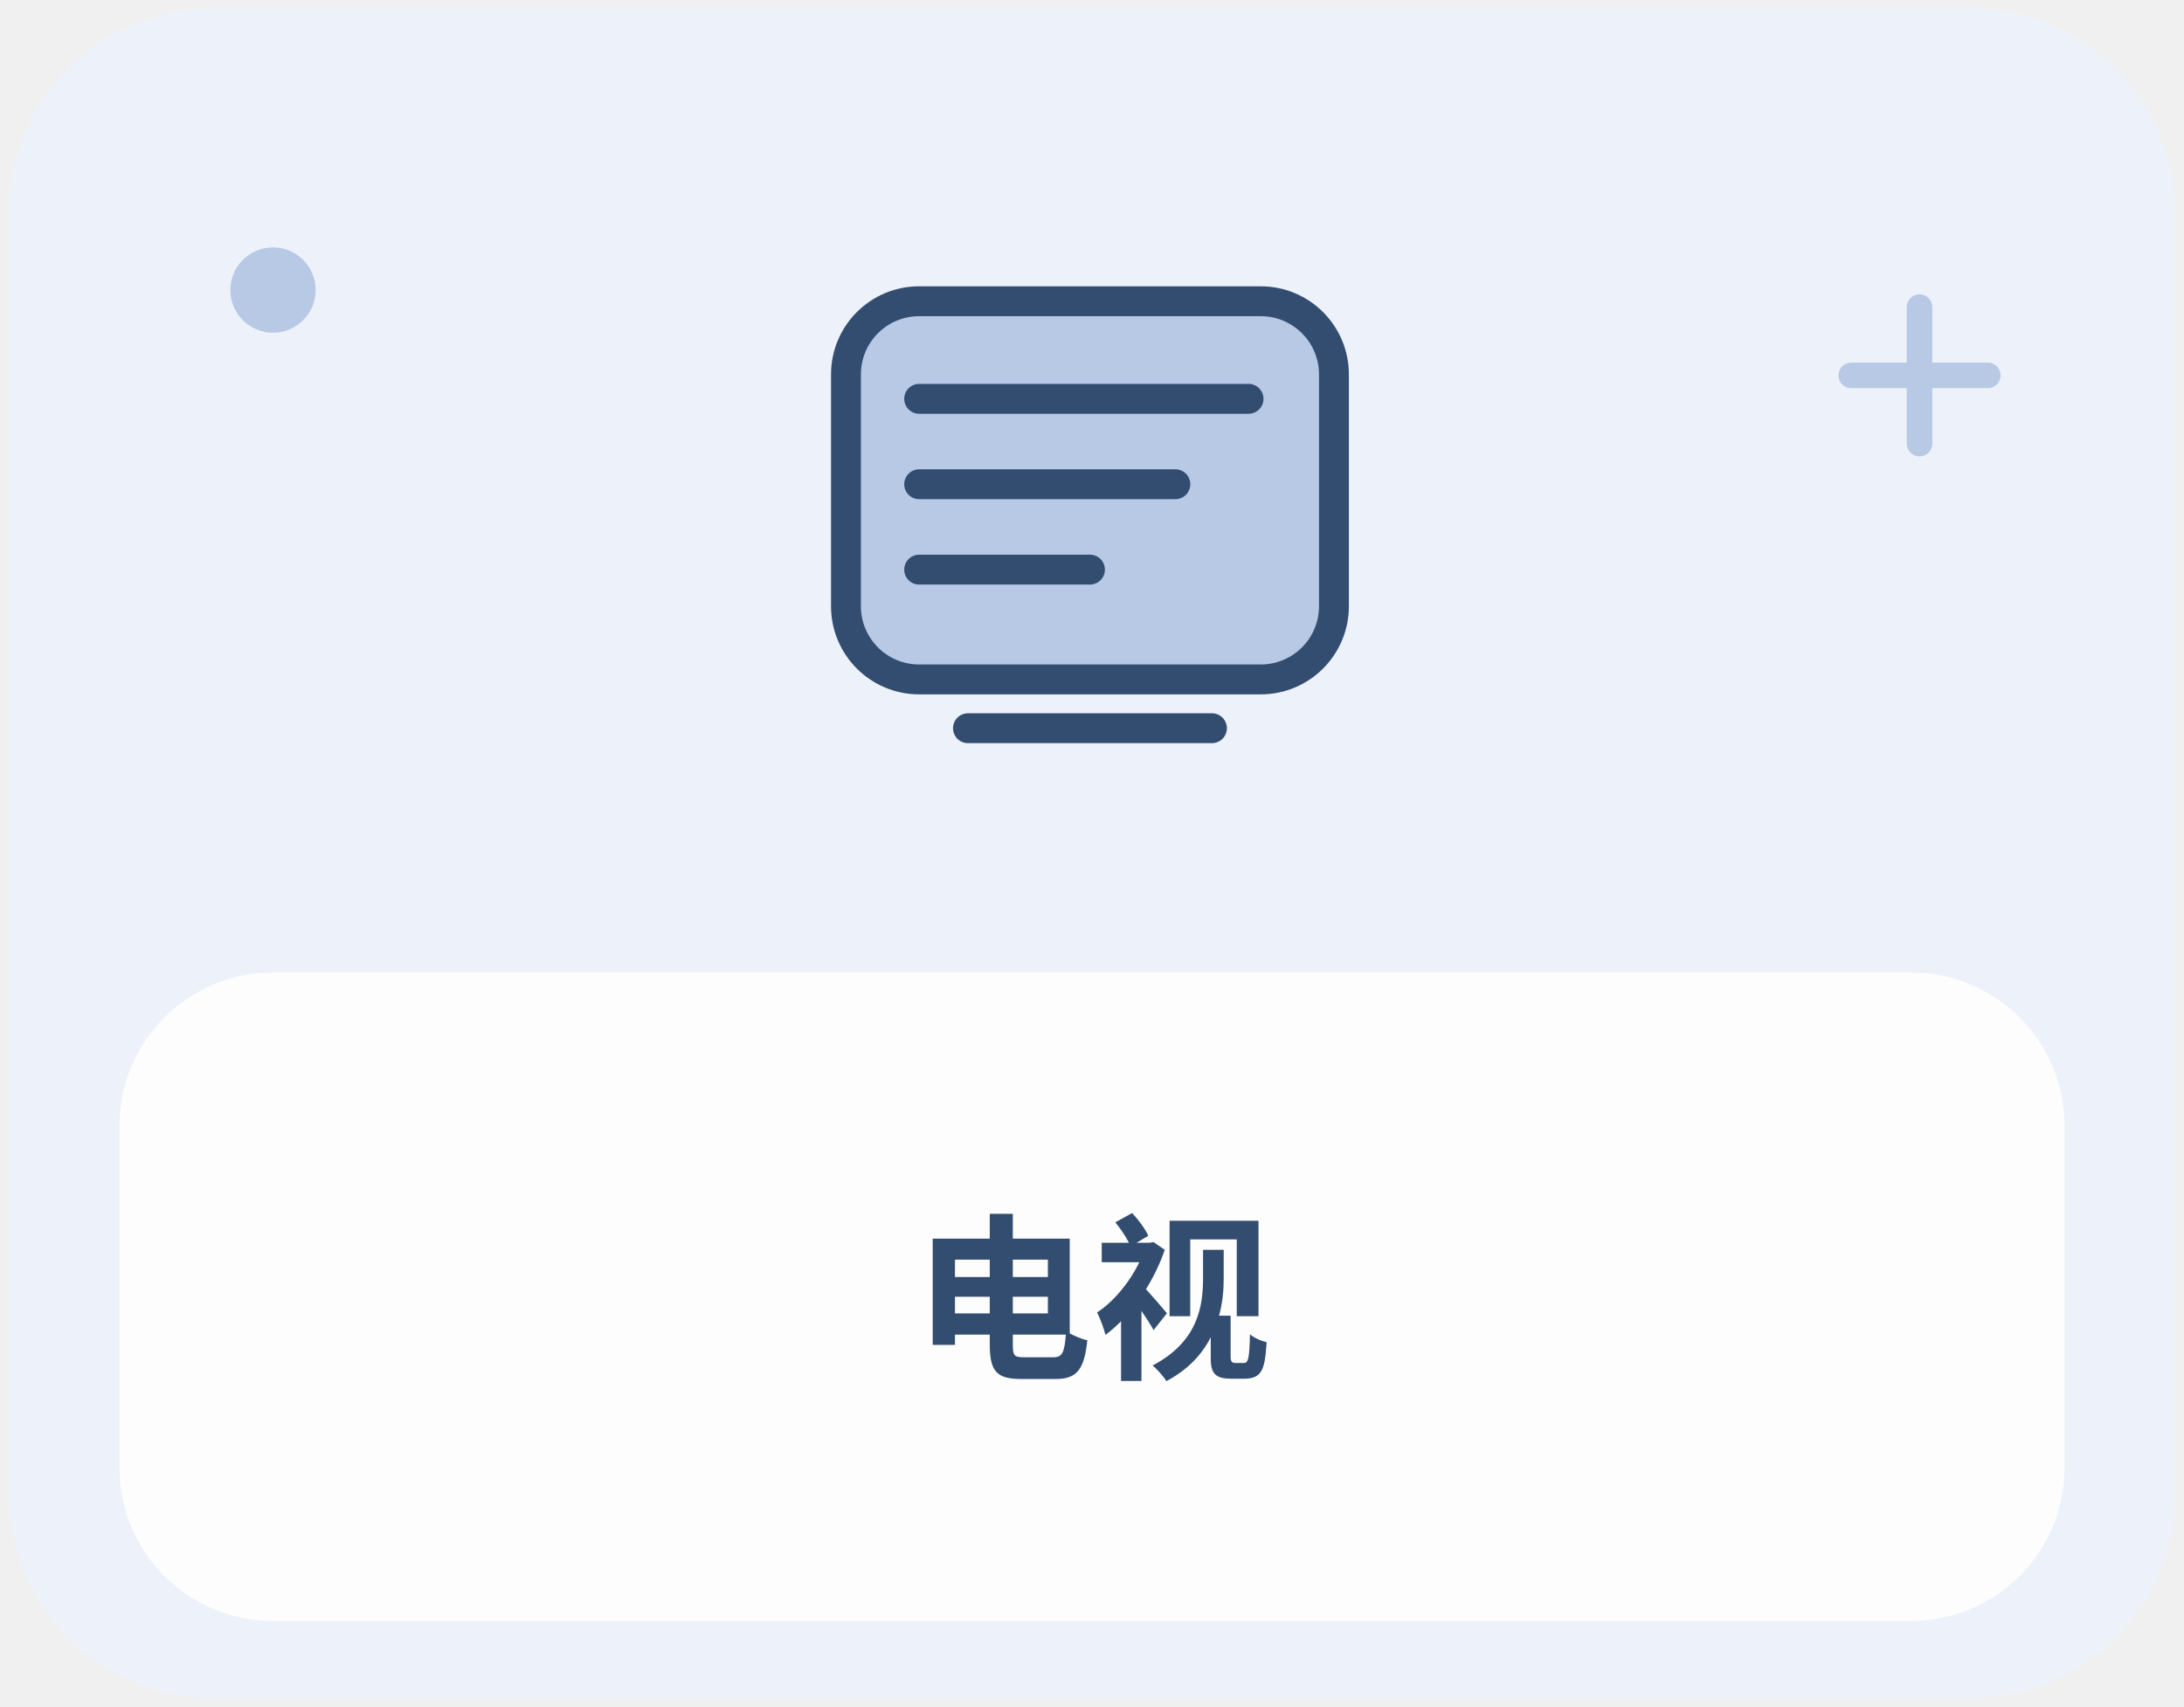
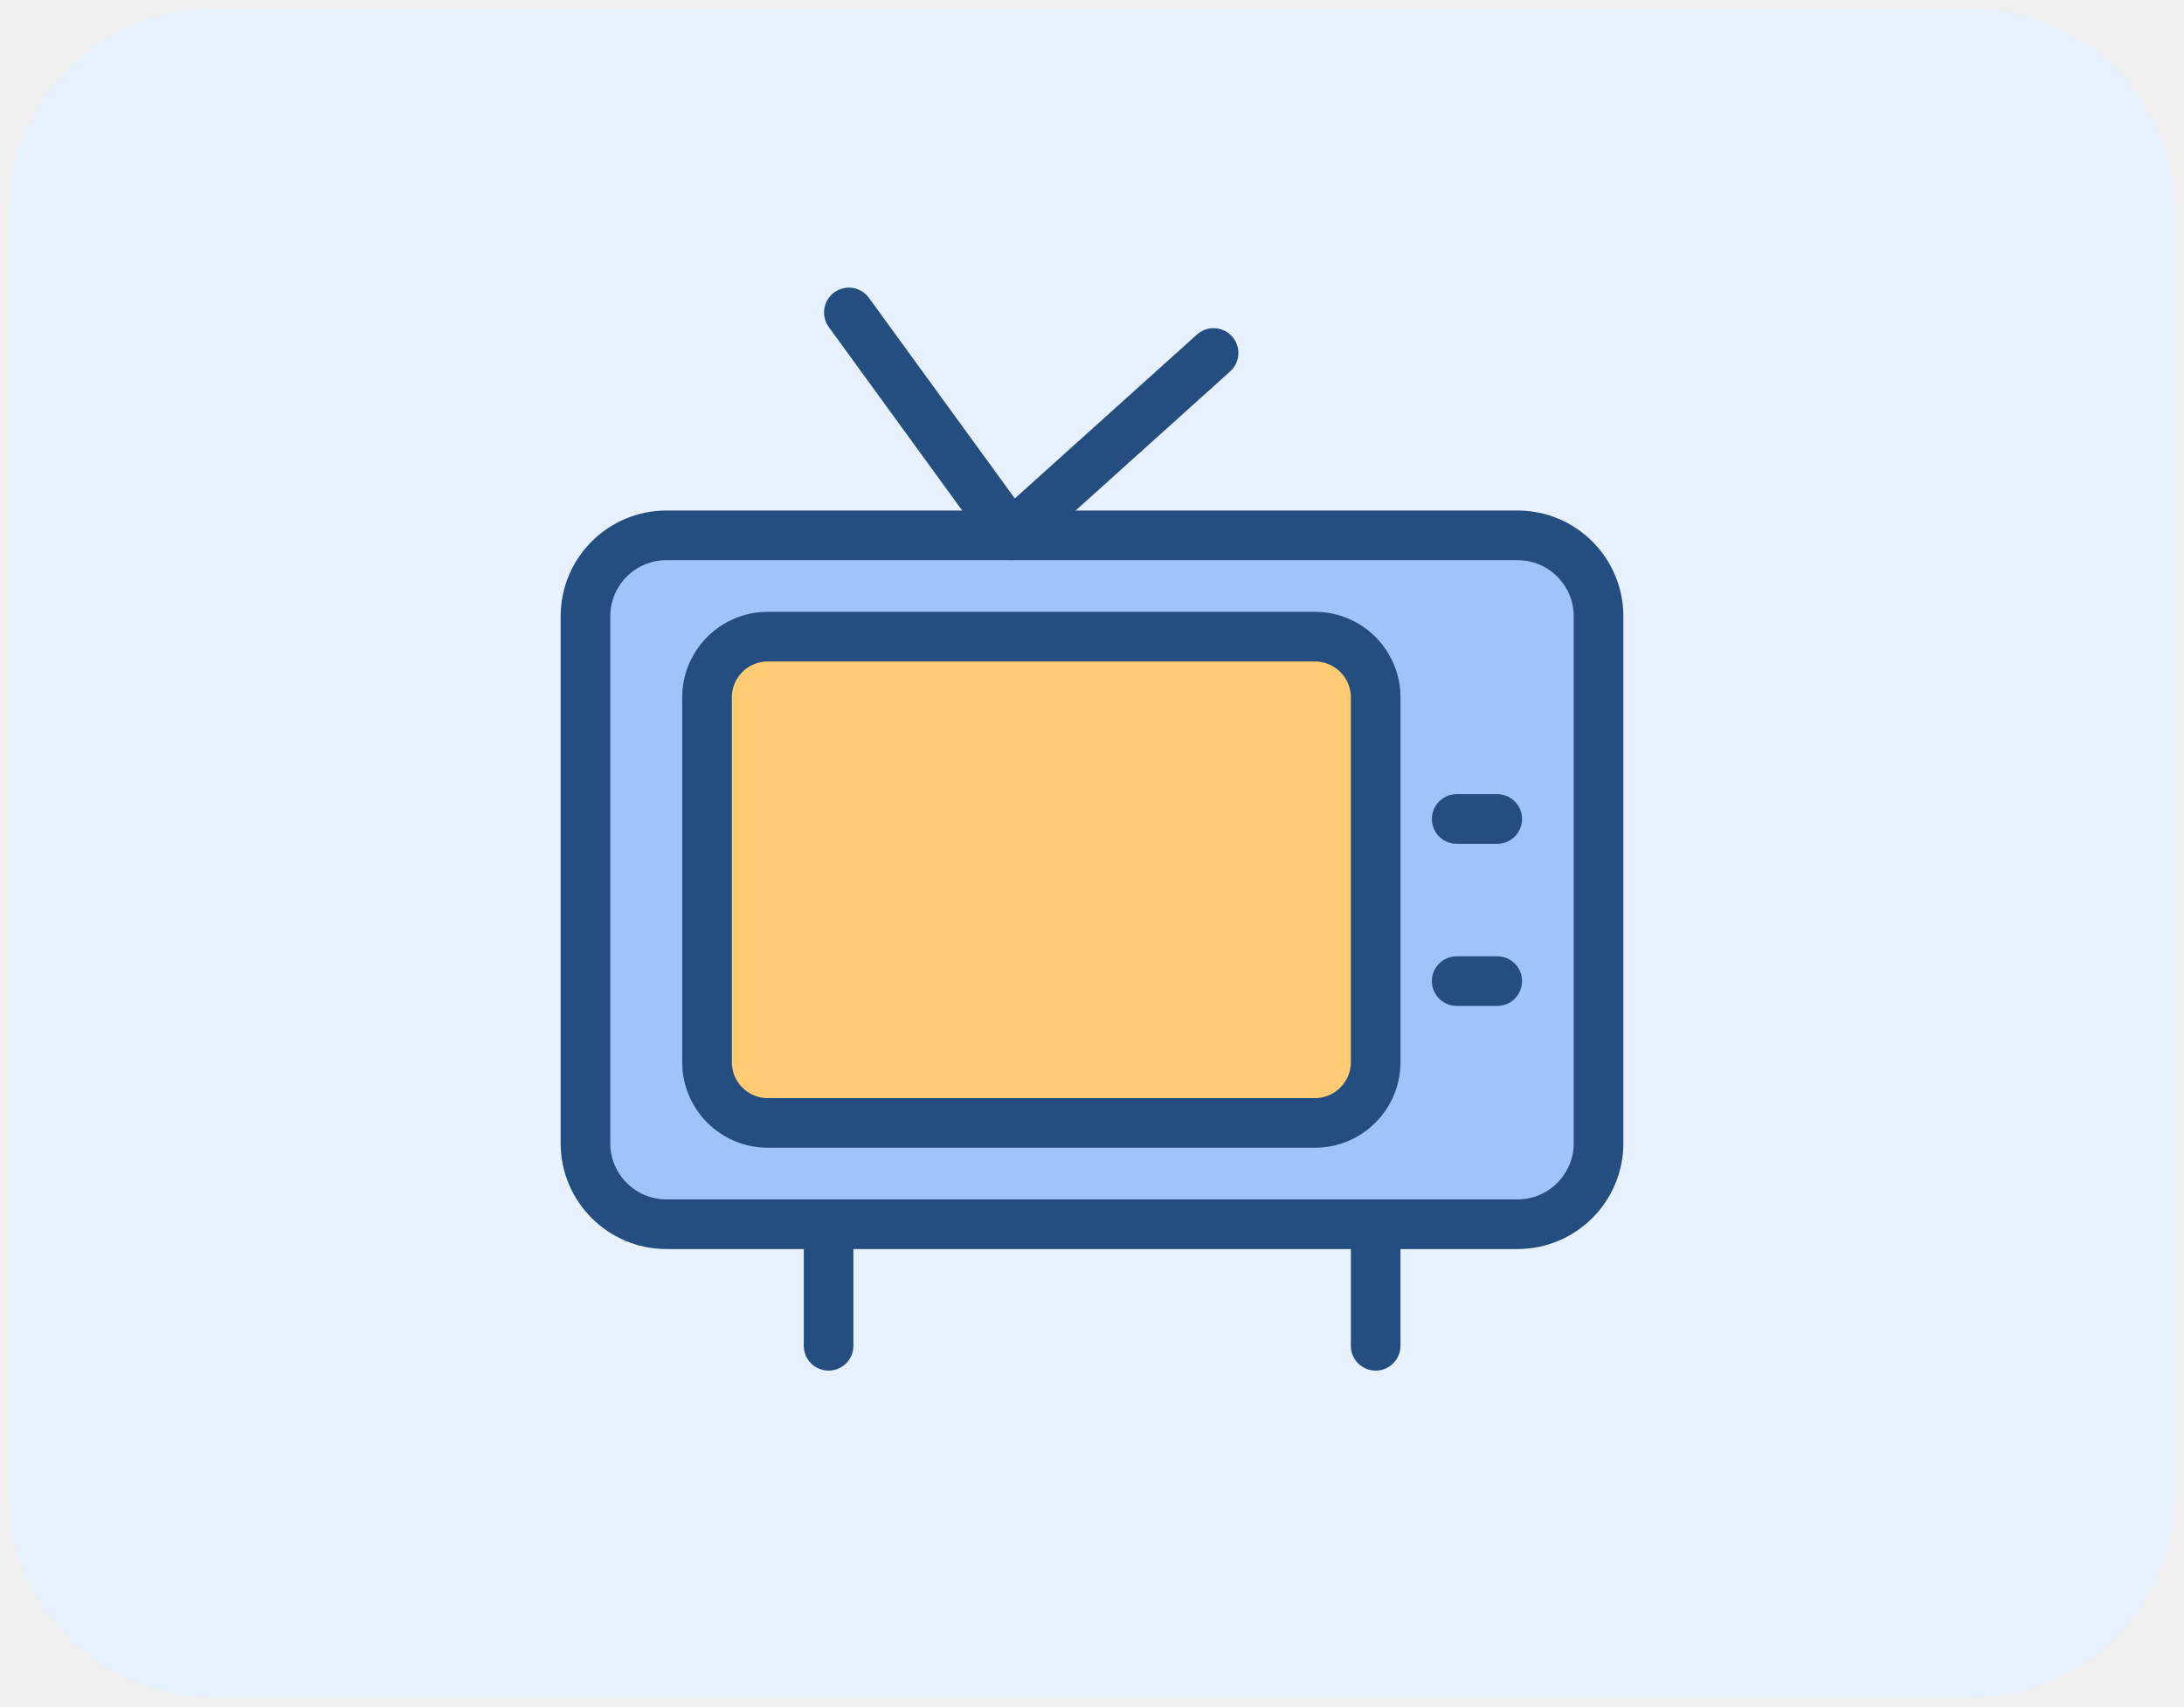
- <svg xmlns="http://www.w3.org/2000/svg" width="256" height="200" viewBox="0 0 256 200" font-family="system-ui,Noto Sans CJK SC,Microsoft YaHei,sans-serif" role="img">
-   <rect x="1" y="1" width="254" height="198" rx="24" fill="#edf2fa" />
-   <circle cx="32" cy="34" r="5" fill="#b7c9e4" />
-   <path d="M225 36v16m-8-8h16" stroke="#b7c9e4" stroke-width="3" stroke-linecap="round" />
-   <g transform="translate(82 11) scale(1.43)" stroke="#334d70" stroke-width="2.45" stroke-linecap="round" stroke-linejoin="round" fill="none">
-     <rect x="12" y="17" width="40" height="31" rx="6" fill="#b7c9e4" />
-     <path d="M18 25h27m-27 7h21m-21 7h14M22 52h20" fill="none" />
+ <svg xmlns="http://www.w3.org/2000/svg" width="256" height="200" viewBox="0 0 256 200" font-family="system-ui,sans-serif" role="img">
+   <rect x="1" y="1" width="254" height="198" rx="24" fill="#e8f2ff" />
+   <g transform="translate(52 20) scale(2.375)" stroke="#244d80" stroke-width="2.45" stroke-linecap="round" stroke-linejoin="round" fill="none">
+     <rect x="7" y="18" width="50" height="34" rx="4" fill="#9dc5fa" />
+     <rect x="13" y="23" width="33" height="24" rx="3" fill="#ffcc73" />
+     <path d="M28 18 20 7m8 11 10-9m-19 44v5m27-5v5m4-26h2m-2 8h2" fill="none" />
  </g>
-   <rect x="14" y="114" width="228" height="76" rx="18" fill="#fff" opacity=".87" />
-   <text x="128" y="160" fill="#334d70" font-size="21" font-weight="700" text-anchor="middle">电视</text>
</svg>
